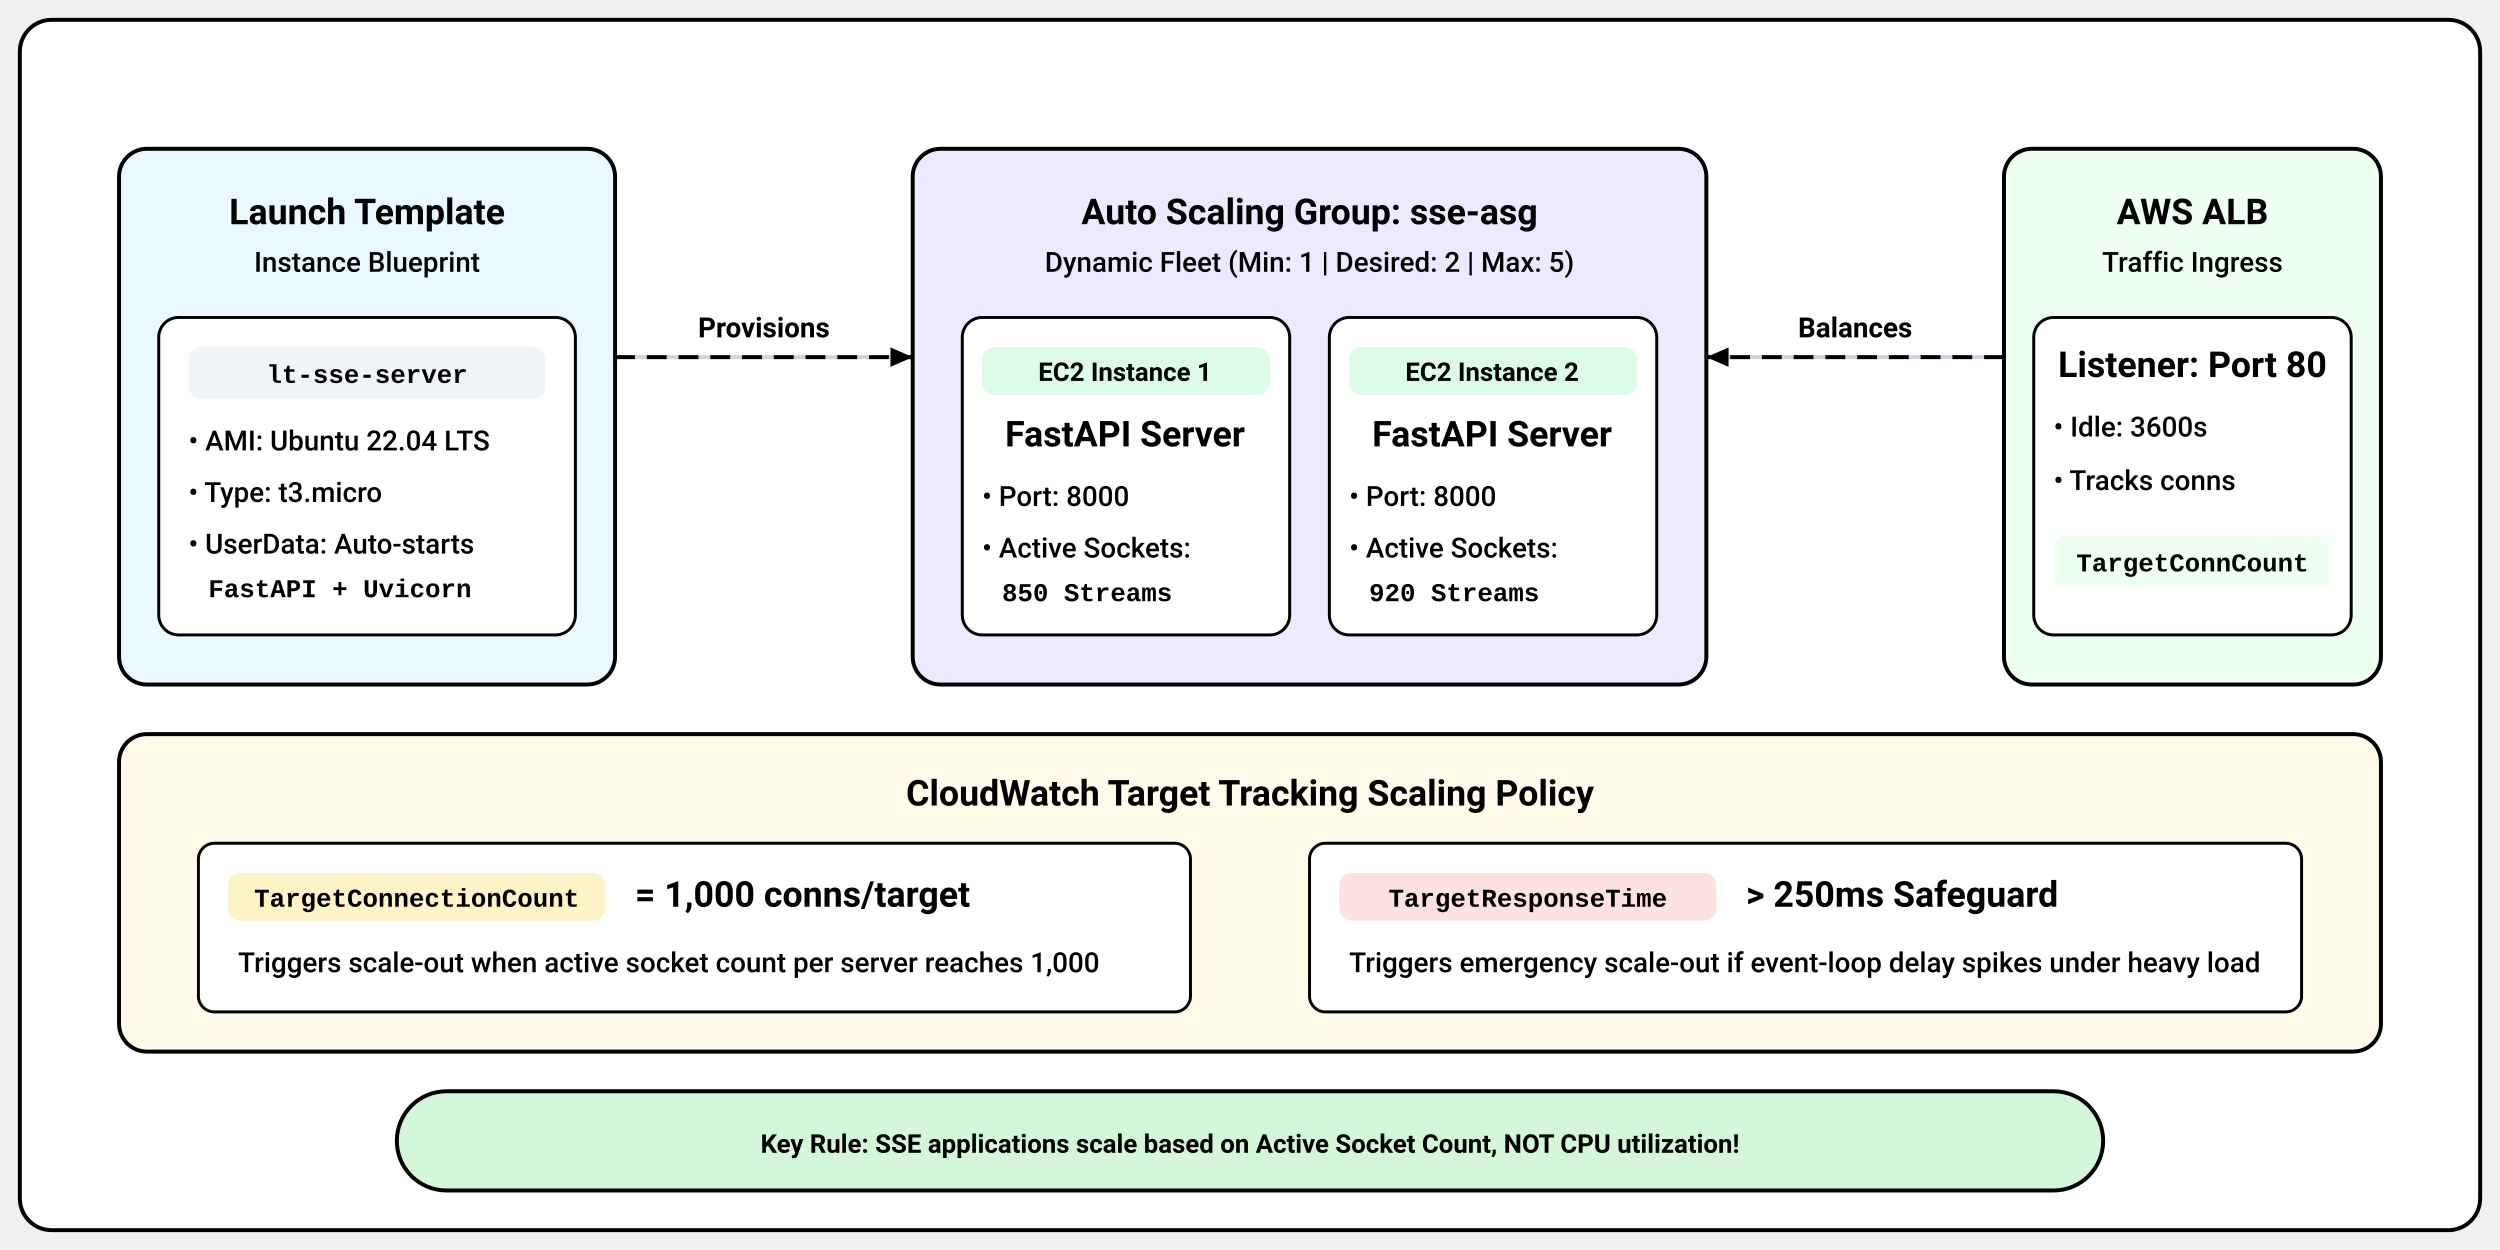
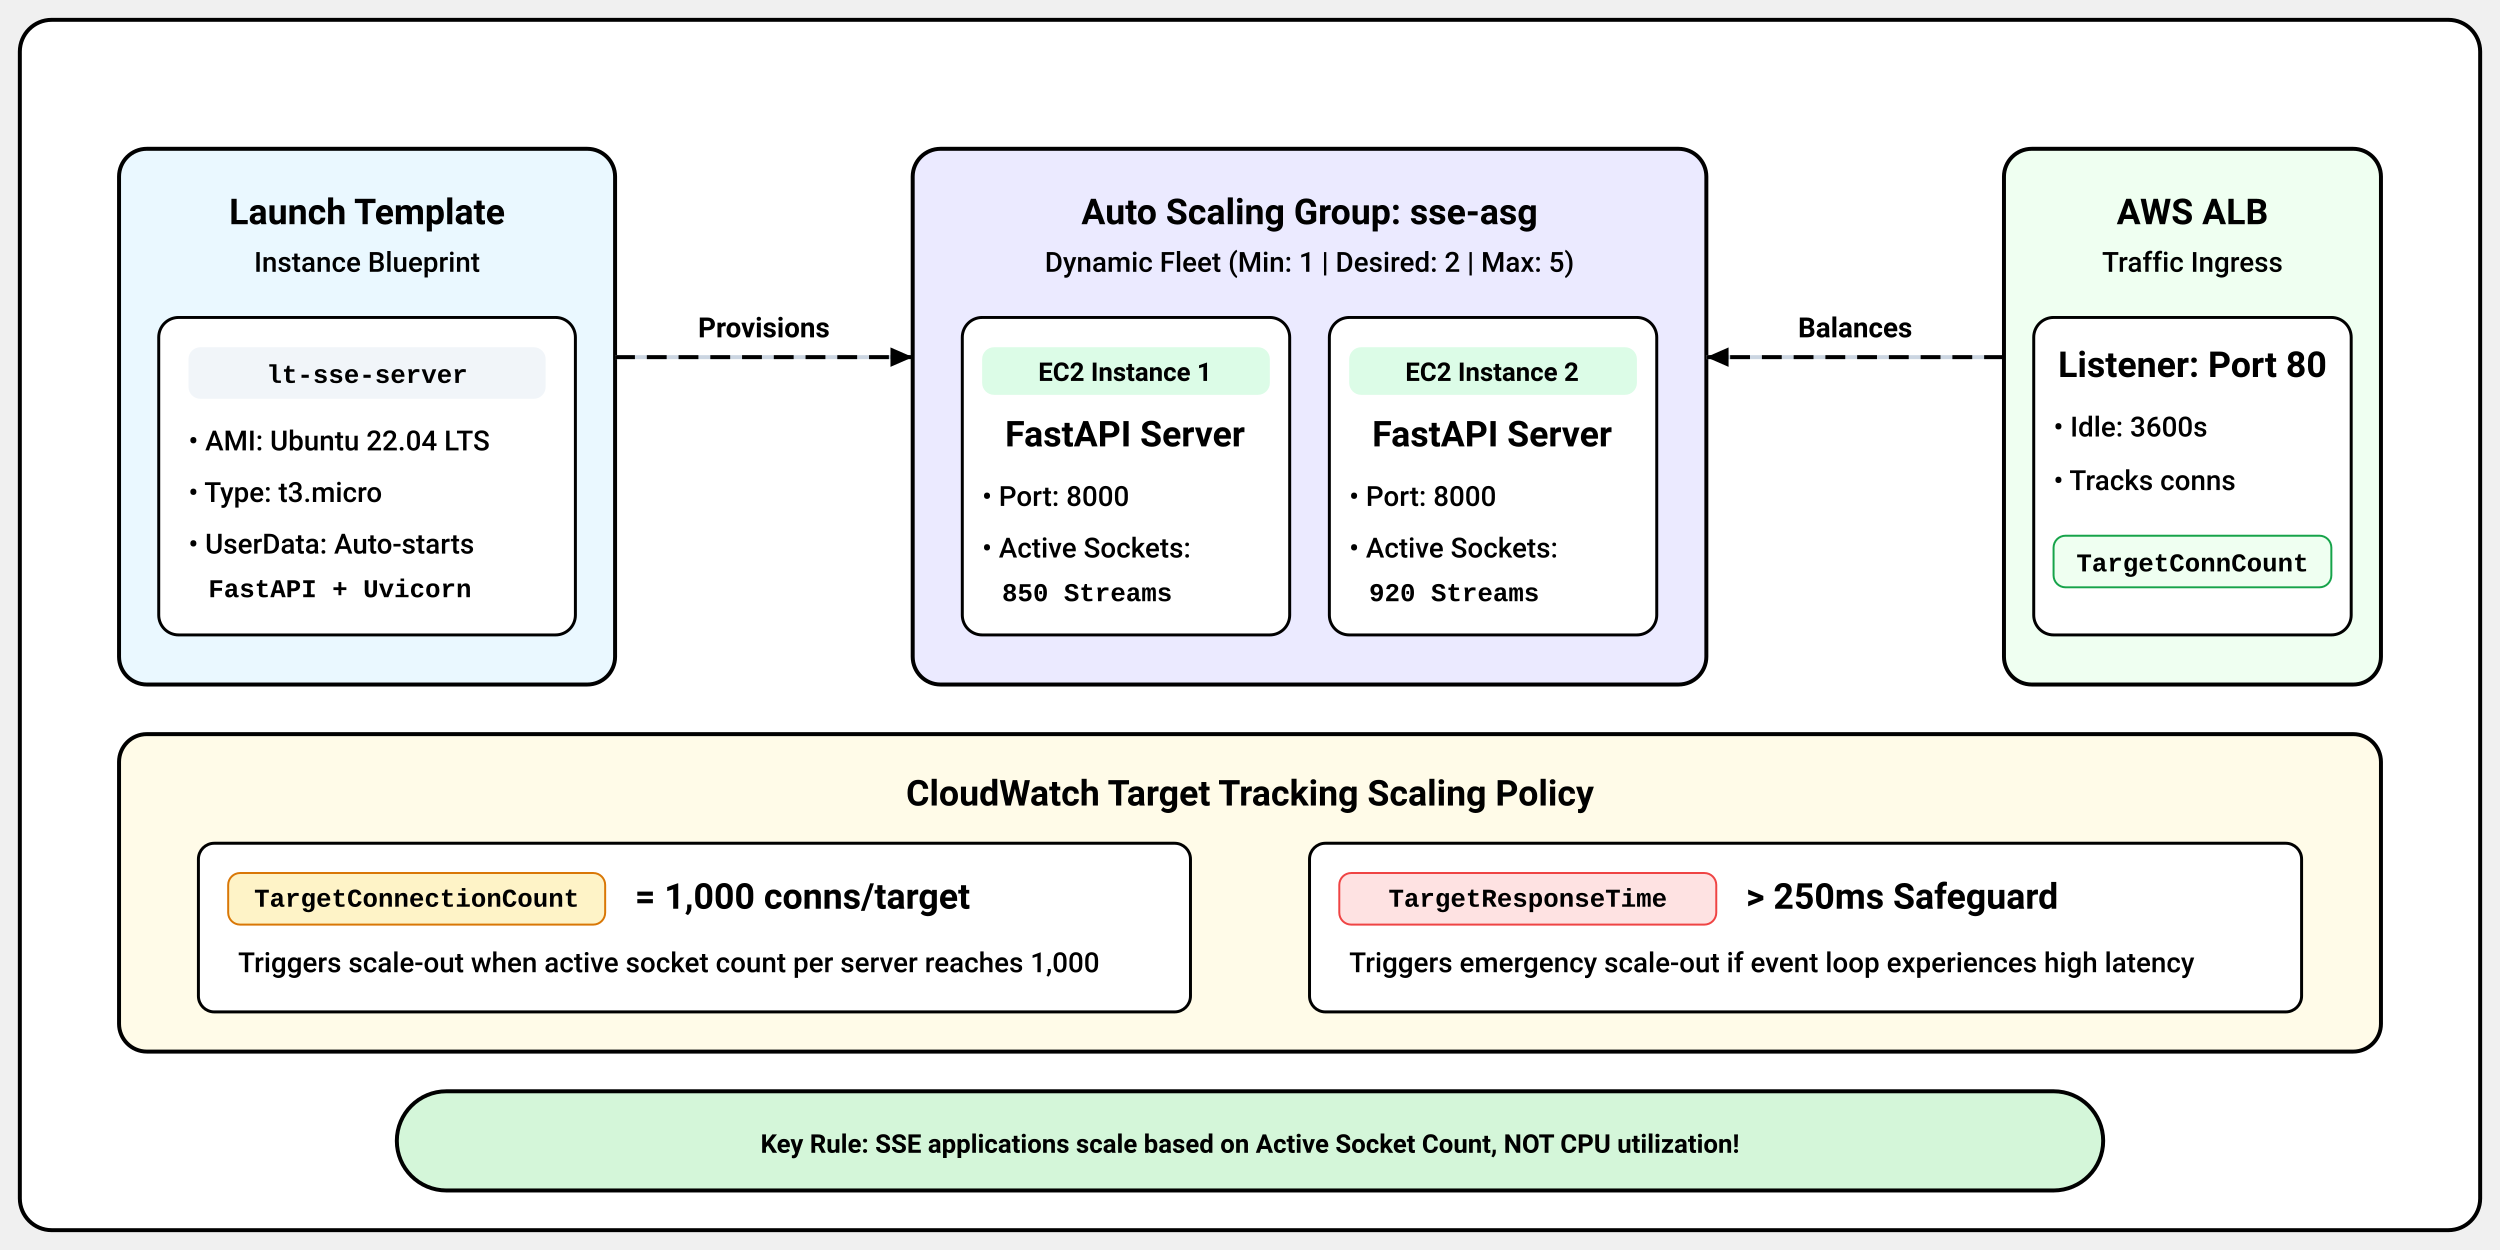
<svg xmlns="http://www.w3.org/2000/svg" viewBox="0 0 1260 630" width="100%">
  <defs>
    <style>
      .txt-title { font-family: -apple-system, BlinkMacSystemFont, "Segoe UI", Roboto, Helvetica, Arial, sans-serif; font-size: 22px; font-weight: 800; fill: #000000; }
      .txt-node-title { font-family: -apple-system, BlinkMacSystemFont, "Segoe UI", Roboto, Helvetica, Arial, sans-serif; font-size: 18px; font-weight: 700; fill: #000000; }
      .txt-node-sub { font-family: -apple-system, BlinkMacSystemFont, "Segoe UI", Roboto, Helvetica, Arial, sans-serif; font-size: 14px; font-weight: 500; fill: #000000; }
      .txt-node-code { font-family: "SFMono-Regular", Consolas, "Liberation Mono", Menlo, monospace; font-size: 13px; font-weight: 700; fill: #000000; }
      .txt-arrow-label { font-family: -apple-system, BlinkMacSystemFont, "Segoe UI", Roboto, Helvetica, Arial, sans-serif; font-size: 14px; font-weight: 700; fill: #000000; }
      .txt-badge { font-family: -apple-system, BlinkMacSystemFont, "Segoe UI", Roboto, Helvetica, Arial, sans-serif; font-size: 13px; font-weight: 700; fill: #000000; }

      @keyframes flow-dash {
        from { stroke-dashoffset: 0; }
        to { stroke-dashoffset: -32; }
      }
      .anim-flow {
        stroke-dasharray: 10 6;
        animation: flow-dash 1.2s linear infinite;
      }
    </style>
    <marker id="arrow" viewBox="0 0 10 10" refX="8" refY="5" markerWidth="7" markerHeight="7" orient="auto">
      <path d="M 0 1.5 L 8 5 L 0 8.5 z" fill="#000000" />
    </marker>
  </defs>
  <rect x="10" y="10" width="1240" height="610" rx="16" fill="#ffffff" stroke="#000000" stroke-width="2" />
  <g transform="translate(60, 75)">
    <rect width="250" height="270" rx="14" fill="#eaf8ff" stroke="#000000" stroke-width="2" />
    <text x="125" y="38" class="txt-node-title" text-anchor="middle">Launch Template</text>
    <text x="125" y="62" class="txt-node-sub" text-anchor="middle">Instance Blueprint</text>
    <rect x="20" y="85" width="210" height="160" rx="10" fill="#ffffff" stroke="#000000" stroke-width="1.5" />
    <rect x="35" y="100" width="180" height="26" rx="6" fill="#f1f5f9" />
    <text x="125" y="118" class="txt-node-code" font-size="12" text-anchor="middle">lt-sse-server</text>
    <text x="35" y="152" class="txt-node-sub">• AMI: Ubuntu 22.04 LTS</text>
    <text x="35" y="178" class="txt-node-sub">• Type: t3.micro</text>
    <text x="35" y="204" class="txt-node-sub">• UserData: Auto-starts</text>
    <text x="45" y="226" class="txt-node-code" font-size="11">FastAPI + Uvicorn</text>
  </g>
  <path d="M 310 180 L 460 180" fill="none" stroke="#cbd5e1" stroke-width="2" />
  <path d="M 310 180 L 460 180" fill="none" stroke="#000000" stroke-width="2" class="anim-flow" marker-end="url(#arrow)" />
  <text x="385" y="170" class="txt-arrow-label" text-anchor="middle">Provisions</text>
  <g transform="translate(460, 75)">
    <rect width="400" height="270" rx="14" fill="#ebeaff" stroke="#000000" stroke-width="2" />
    <text x="200" y="38" class="txt-node-title" text-anchor="middle">Auto Scaling Group: sse-asg</text>
    <text x="200" y="62" class="txt-node-sub" text-anchor="middle">Dynamic Fleet (Min: 1 | Desired: 2 | Max: 5)</text>
    <rect x="25" y="85" width="165" height="160" rx="10" fill="#ffffff" stroke="#000000" stroke-width="1.5" />
    <rect x="35" y="100" width="145" height="24" rx="6" fill="#dcfce7" />
    <text x="107" y="117" class="txt-badge" font-size="12" text-anchor="middle">EC2 Instance 1</text>
    <text x="107" y="150" class="txt-node-title" font-size="15" text-anchor="middle">FastAPI Server</text>
    <text x="35" y="180" class="txt-node-sub">• Port: 8000</text>
    <text x="35" y="206" class="txt-node-sub">• Active Sockets:</text>
    <text x="45" y="228" class="txt-node-code" font-size="12">850 Streams</text>
    <rect x="210" y="85" width="165" height="160" rx="10" fill="#ffffff" stroke="#000000" stroke-width="1.5" />
    <rect x="220" y="100" width="145" height="24" rx="6" fill="#dcfce7" />
    <text x="292" y="117" class="txt-badge" font-size="12" text-anchor="middle">EC2 Instance 2</text>
    <text x="292" y="150" class="txt-node-title" font-size="15" text-anchor="middle">FastAPI Server</text>
    <text x="220" y="180" class="txt-node-sub">• Port: 8000</text>
    <text x="220" y="206" class="txt-node-sub">• Active Sockets:</text>
    <text x="230" y="228" class="txt-node-code" font-size="12">920 Streams</text>
  </g>
  <path d="M 1010 180 L 860 180" fill="none" stroke="#cbd5e1" stroke-width="2" />
  <path d="M 1010 180 L 860 180" fill="none" stroke="#000000" stroke-width="2" class="anim-flow" marker-end="url(#arrow)" />
  <text x="935" y="170" class="txt-arrow-label" text-anchor="middle">Balances</text>
  <g transform="translate(1010, 75)">
    <rect width="190" height="270" rx="14" fill="#effff1" stroke="#000000" stroke-width="2" />
    <text x="95" y="38" class="txt-node-title" text-anchor="middle">AWS ALB</text>
    <text x="95" y="62" class="txt-node-sub" text-anchor="middle">Traffic Ingress</text>
    <rect x="15" y="85" width="160" height="160" rx="10" fill="#ffffff" stroke="#000000" stroke-width="1.5" />
    <text x="95" y="115" class="txt-node-title" font-size="14" text-anchor="middle">Listener: Port 80</text>
    <text x="25" y="145" class="txt-node-sub">• Idle: 3600s</text>
    <text x="25" y="172" class="txt-node-sub">• Tracks conns</text>
-     <rect x="25" y="195" width="140" height="26" rx="6" fill="#effff1" />
+     <rect x="25" y="195" width="140" height="26" rx="6" fill="#effff1" stroke="#16a34a" stroke-width="1" />
    <text x="95" y="213" class="txt-node-code" font-size="11" text-anchor="middle">TargetConnCount</text>
  </g>
  <g transform="translate(60, 370)">
    <rect width="1140" height="160" rx="14" fill="#fffbe8" stroke="#000000" stroke-width="2" />
    <text x="570" y="36" class="txt-node-title" text-anchor="middle">CloudWatch Target Tracking Scaling Policy</text>
    <g transform="translate(40, 55)">
      <rect width="500" height="85" rx="8" fill="#ffffff" stroke="#000000" stroke-width="1.5" />
-       <rect x="15" y="15" width="190" height="24" rx="6" fill="#fef3c7" />
+       <rect x="15" y="15" width="190" height="26" rx="6" fill="#fef3c7" stroke="#d97706" stroke-width="1" />
      <text x="110" y="32" class="txt-node-code" font-size="12" text-anchor="middle">TargetConnectionCount</text>
-       <text x="220" y="32" class="txt-node-title" font-size="15">= 1,000 conns/target</text>
-       <text x="20" y="65" class="txt-node-sub">Triggers scale-out when active socket count per server reaches 1,000</text>
+       <text x="220" y="33" class="txt-node-title" font-size="15">= 1,000 conns/target</text>
+       <text x="20" y="65" class="txt-node-sub" font-size="12.5">Triggers scale-out when active socket count per server reaches 1,000</text>
    </g>
    <g transform="translate(600, 55)">
      <rect width="500" height="85" rx="8" fill="#ffffff" stroke="#000000" stroke-width="1.5" />
-       <rect x="15" y="15" width="190" height="24" rx="6" fill="#fee2e2" />
+       <rect x="15" y="15" width="190" height="26" rx="6" fill="#fee2e2" stroke="#ef4444" stroke-width="1" />
      <text x="110" y="32" class="txt-node-code" font-size="12" text-anchor="middle">TargetResponseTime</text>
-       <text x="220" y="32" class="txt-node-title" font-size="15">&gt; 250ms Safeguard</text>
-       <text x="20" y="65" class="txt-node-sub">Triggers emergency scale-out if event-loop delay spikes under heavy load</text>
+       <text x="220" y="33" class="txt-node-title" font-size="15">&gt; 250ms Safeguard</text>
+       <text x="20" y="65" class="txt-node-sub" font-size="12.5">Triggers emergency scale-out if event loop experiences high latency</text>
    </g>
  </g>
  <g transform="translate(200, 550)">
    <rect width="860" height="50" rx="25" fill="#d4f6d9" stroke="#000000" stroke-width="2" />
    <text x="430" y="31" class="txt-badge" font-size="15" text-anchor="middle">Key Rule: SSE applications scale based on Active Socket Count, NOT CPU utilization!</text>
  </g>
</svg>
